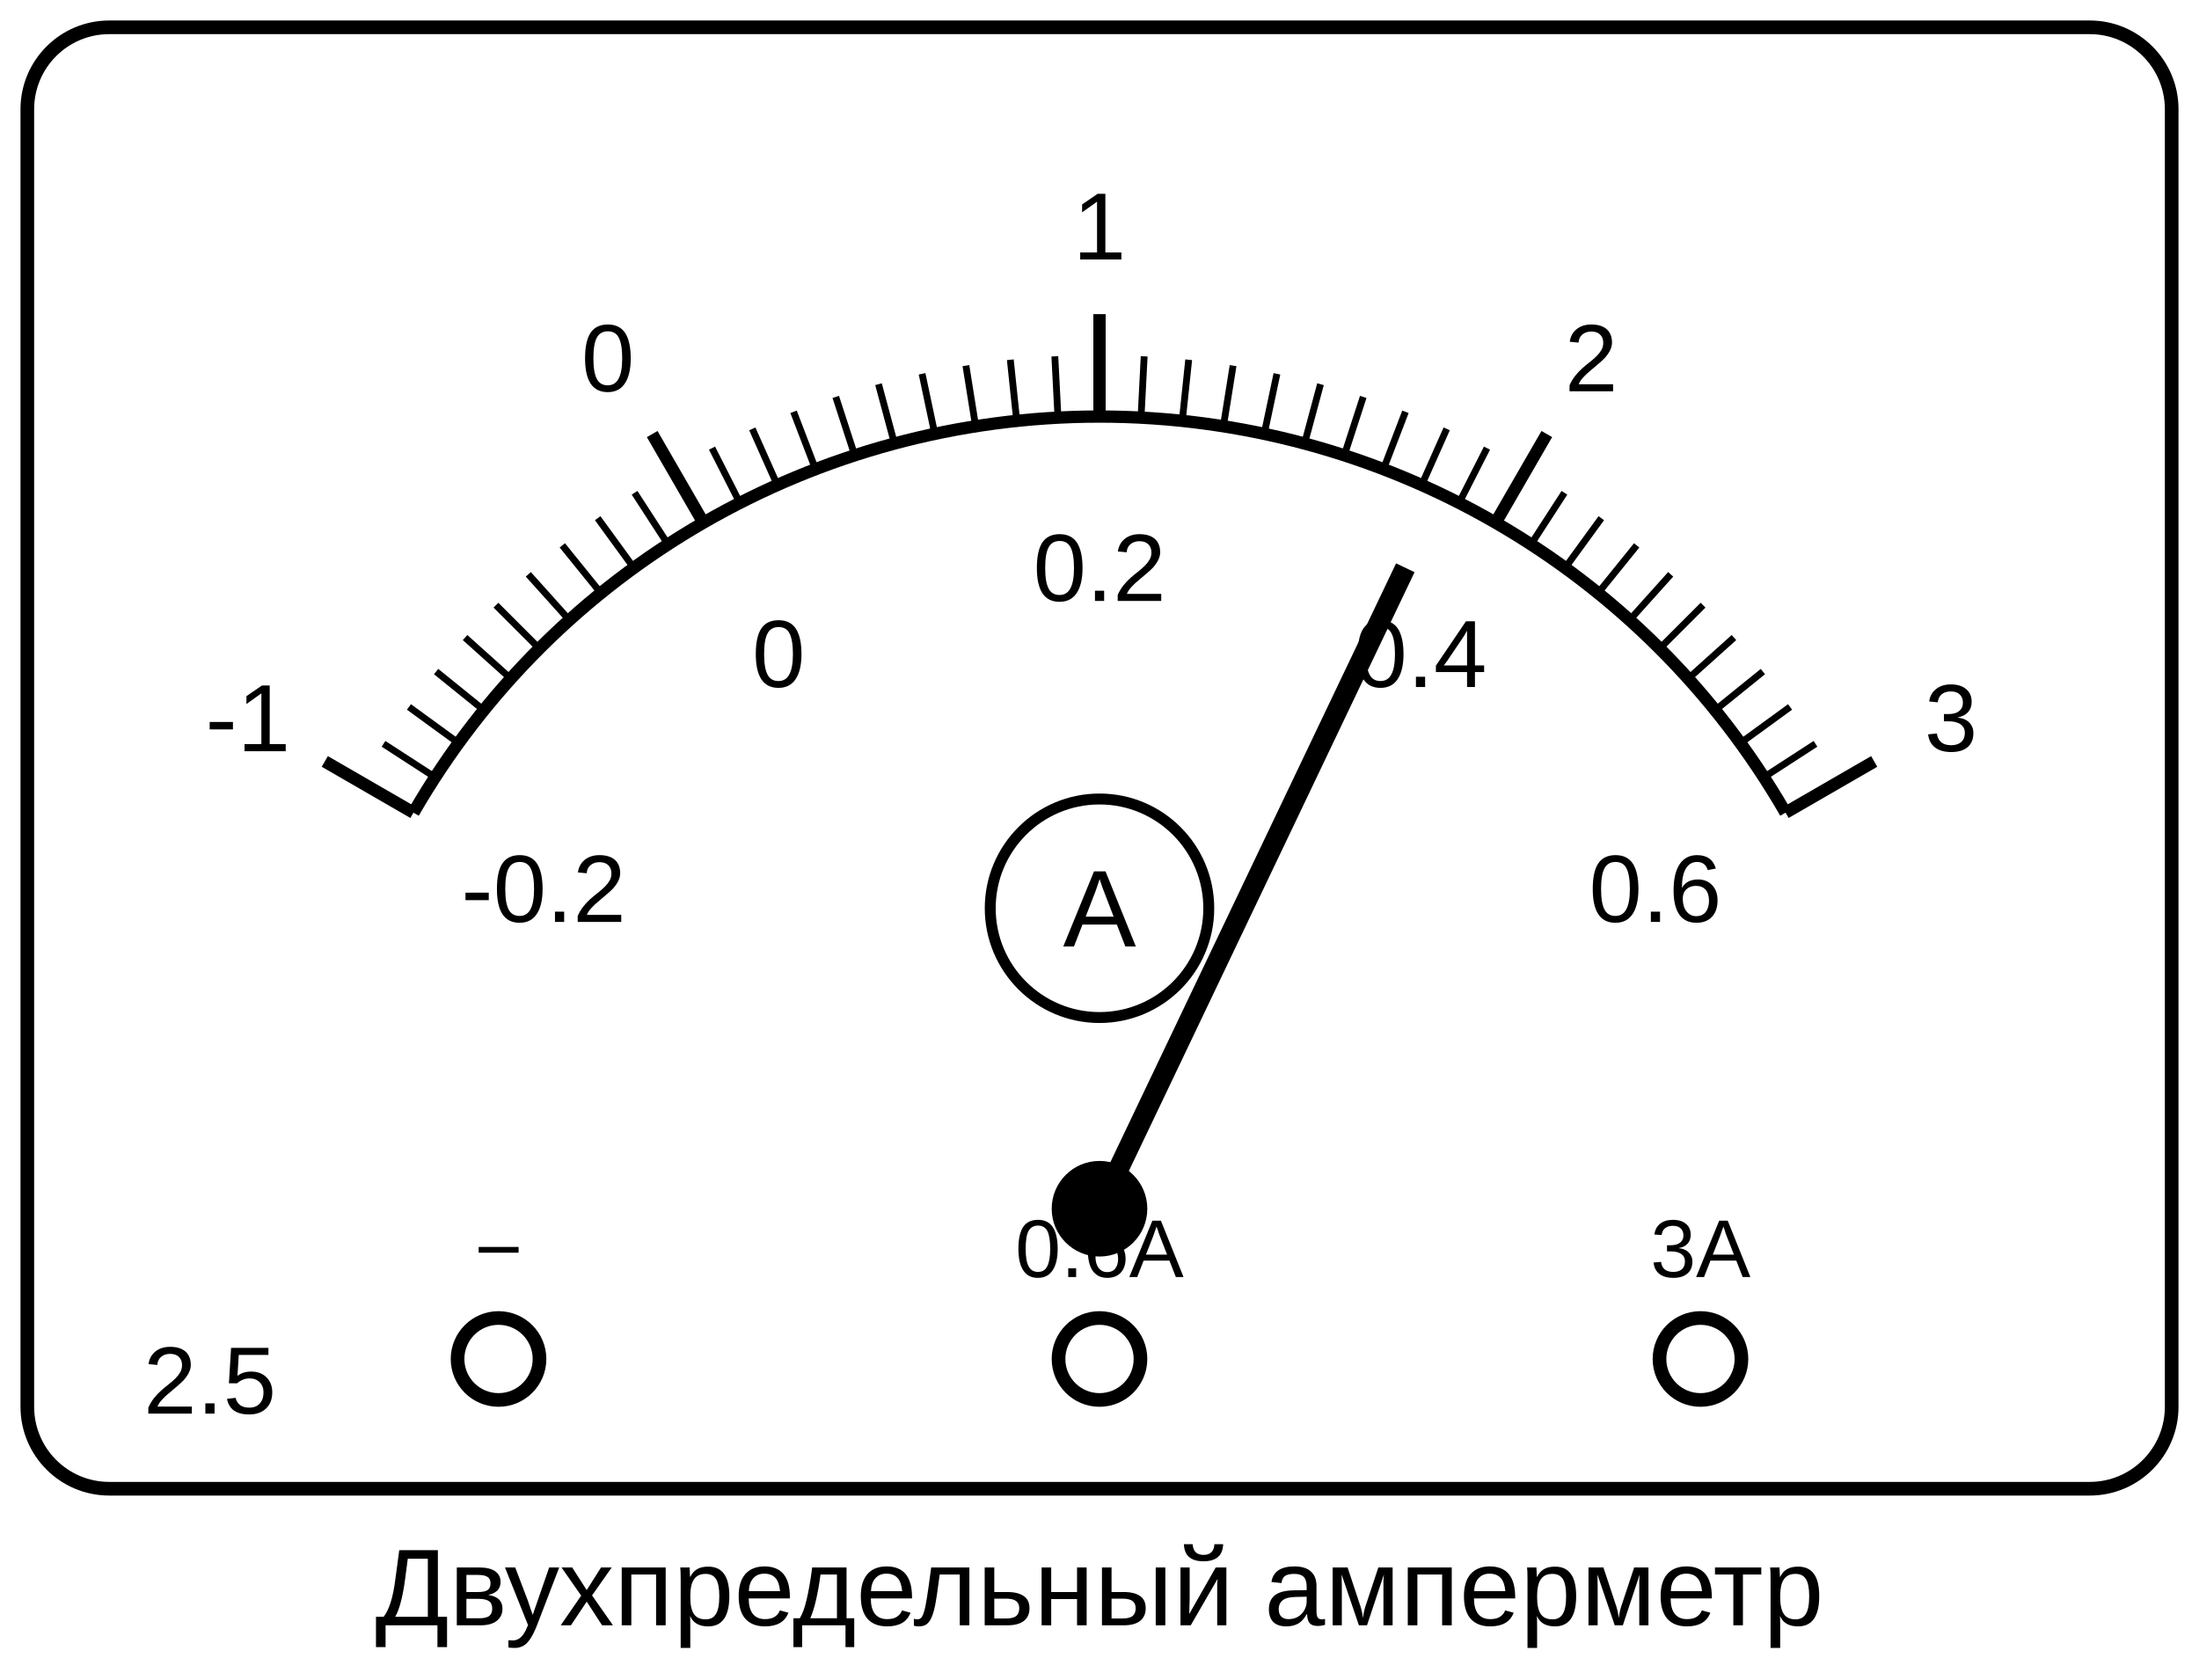
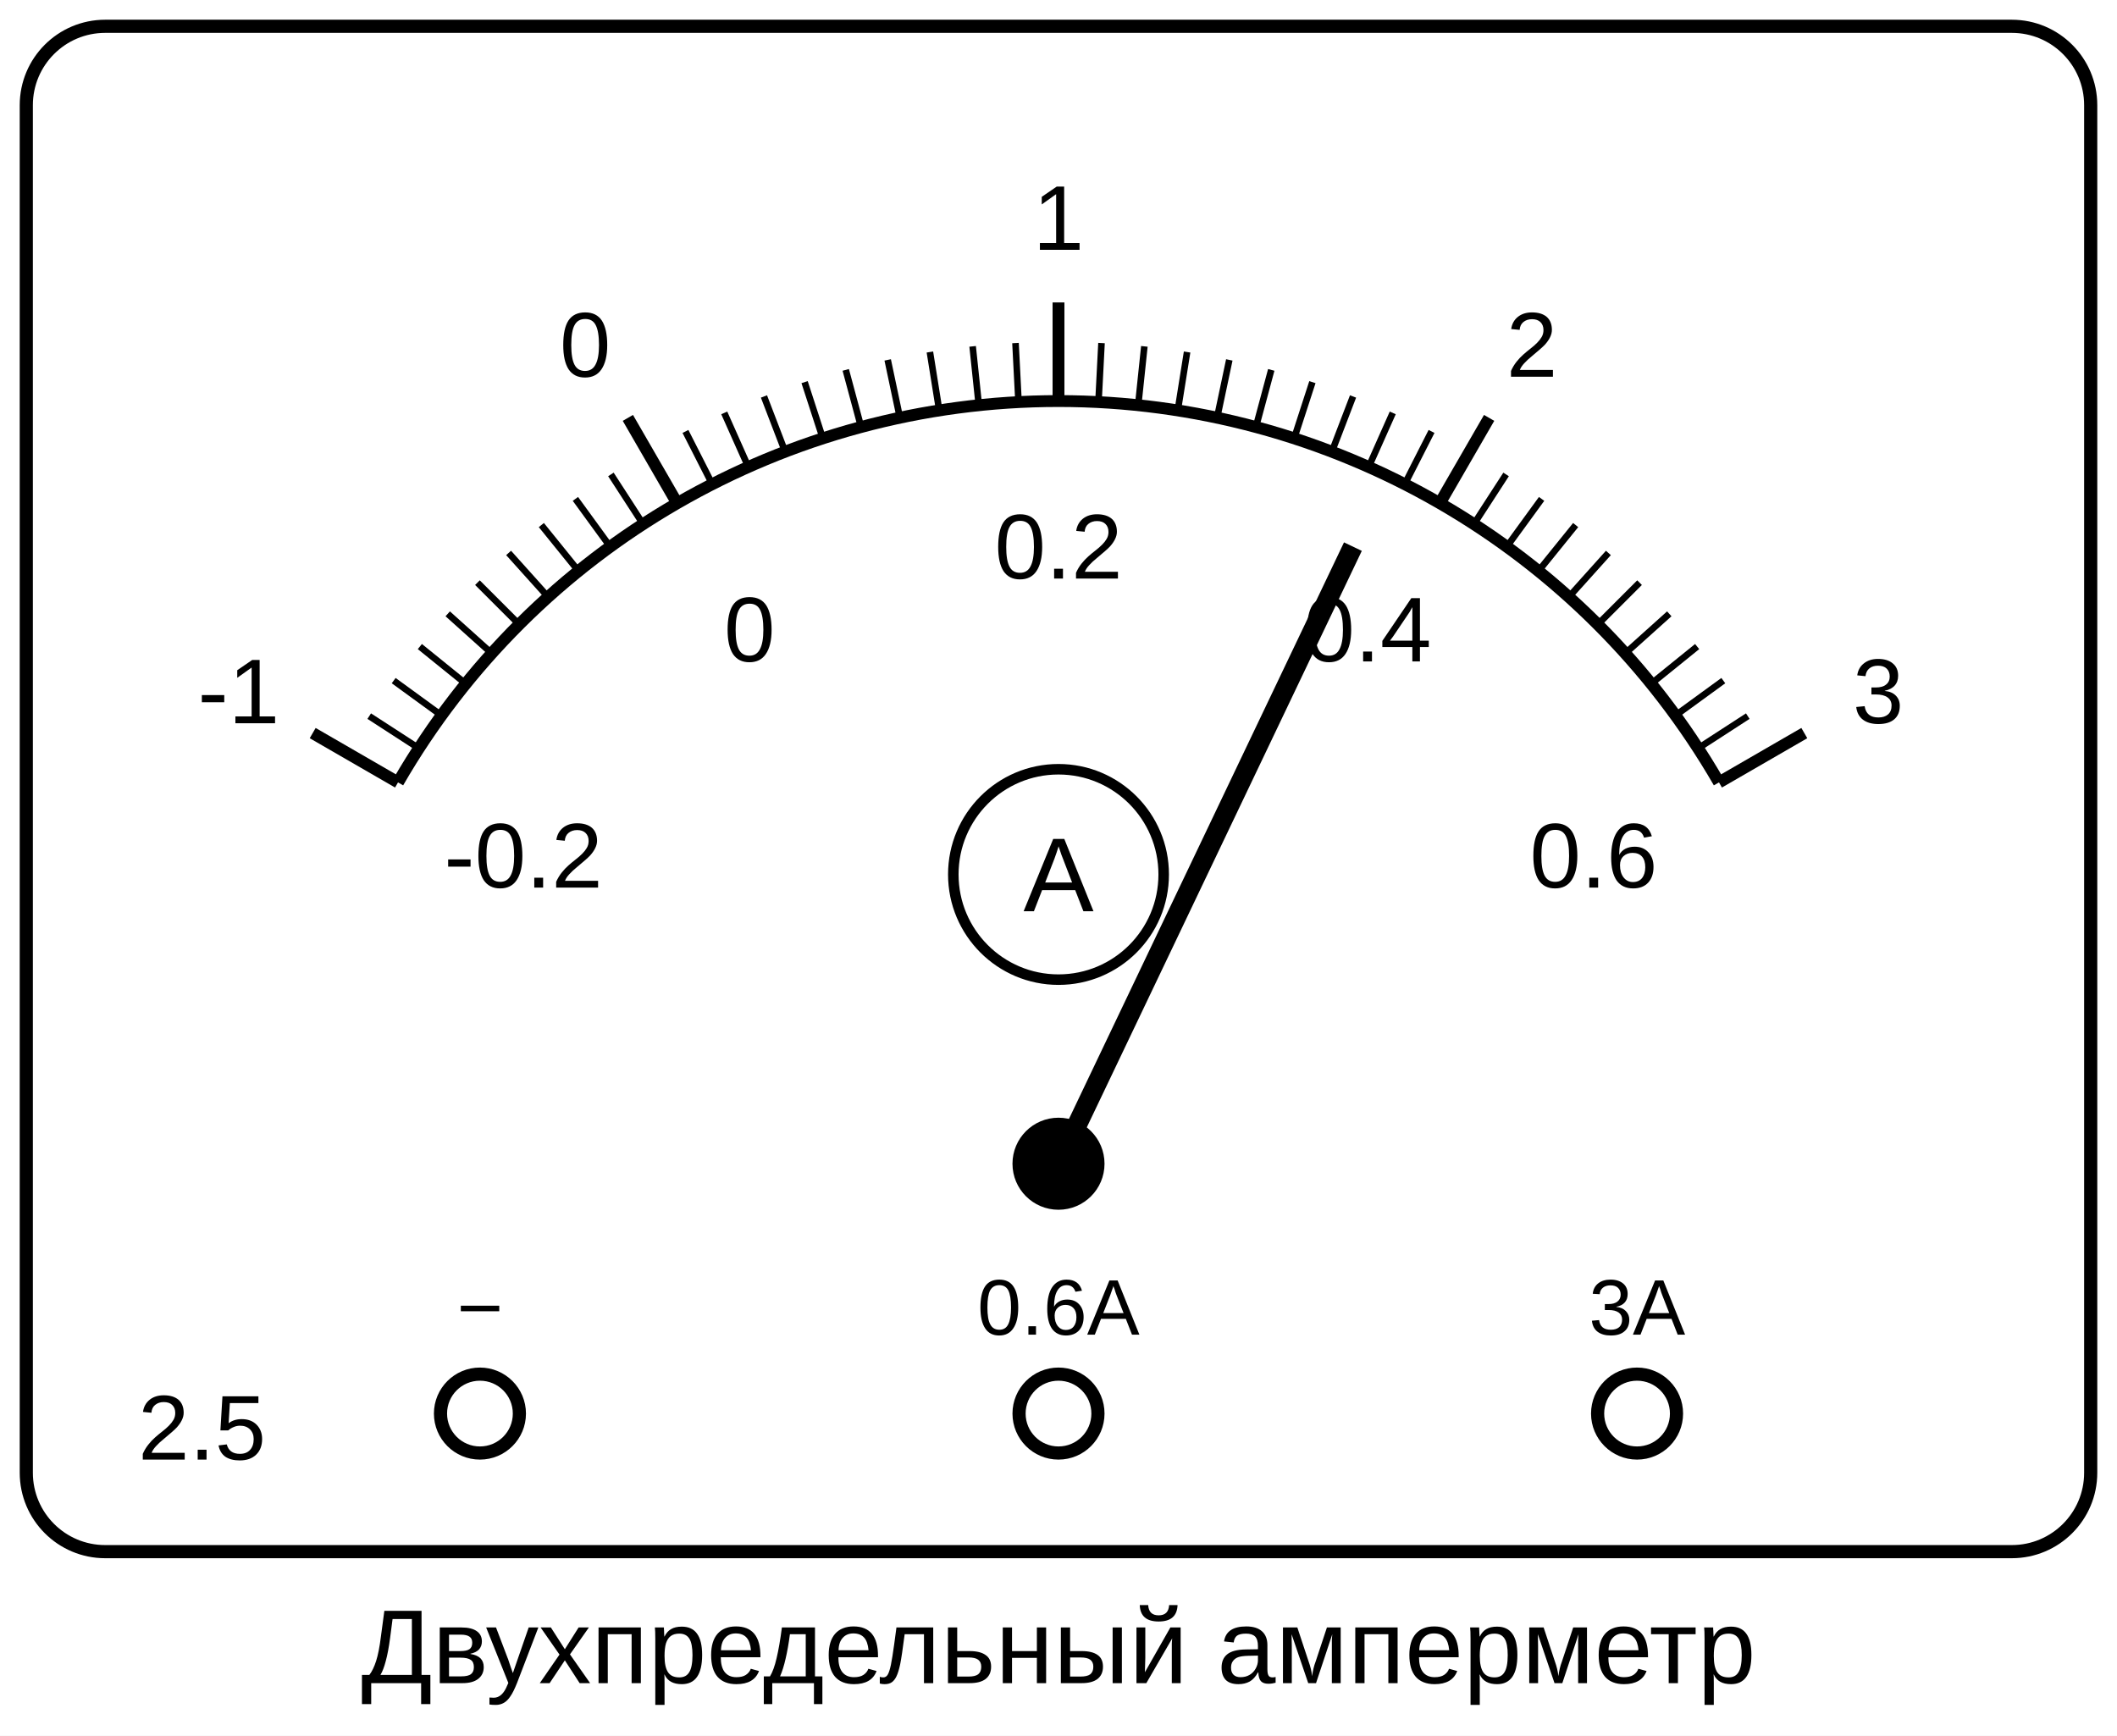
- <svg xmlns="http://www.w3.org/2000/svg" class="visual-svg" viewBox="-0.5 -0.5 161 123" font-family="PT Sans, Segoe UI, Verdana, Arial, sans-serif" width="241.5" height="184.5">
-   <rect x="-0.5" y="-0.5" width="161" height="123" fill="#fff" />
-   <rect x="1.5" y="1.5" width="157" height="107" rx="6" fill="#fff" stroke="#000" stroke-width="1" />
+ <svg xmlns="http://www.w3.org/2000/svg" class="visual-svg" viewBox="-0.5 -0.5 161 132" font-family="PT Sans, Segoe UI, Verdana, Arial, sans-serif" width="241.5" height="198">
+   <rect x="-0.5" y="-0.5" width="161" height="132" fill="#fff" />
+   <rect x="1.5" y="1.5" width="157" height="116" rx="6" fill="#fff" stroke="#000" stroke-width="1" />
  <path d="M29.77,59 A58,58 0 0 1 130.23,59" fill="none" stroke="#000" stroke-width="0.9" />
  <line x1="29.77" y1="59" x2="23.28" y2="55.25" fill="none" stroke="#000" stroke-width="0.9" />
  <text x="17.65" y="54.5" text-anchor="middle" fill="#000" font-size="7">-1</text>
  <line x1="31.36" y1="56.41" x2="27.58" y2="53.96" fill="none" stroke="#000" stroke-width="0.5" />
  <line x1="33.08" y1="53.91" x2="29.44" y2="51.26" fill="none" stroke="#000" stroke-width="0.5" />
  <line x1="34.93" y1="51.5" x2="31.43" y2="48.67" fill="none" stroke="#000" stroke-width="0.5" />
  <line x1="36.9" y1="49.19" x2="33.55" y2="46.18" fill="none" stroke="#000" stroke-width="0.5" />
  <line x1="38.99" y1="46.99" x2="35.81" y2="43.81" fill="none" stroke="#000" stroke-width="0.5" />
  <line x1="41.19" y1="44.9" x2="38.18" y2="41.55" fill="none" stroke="#000" stroke-width="0.5" />
  <line x1="43.5" y1="42.93" x2="40.67" y2="39.43" fill="none" stroke="#000" stroke-width="0.5" />
  <line x1="45.91" y1="41.08" x2="43.26" y2="37.44" fill="none" stroke="#000" stroke-width="0.5" />
  <line x1="48.41" y1="39.36" x2="45.96" y2="35.58" fill="none" stroke="#000" stroke-width="0.5" />
  <line x1="51" y1="37.77" x2="47.25" y2="31.28" fill="none" stroke="#000" stroke-width="0.9" />
  <text x="44" y="28.15" text-anchor="middle" fill="#000" font-size="7">0</text>
  <line x1="53.67" y1="36.32" x2="51.63" y2="32.31" fill="none" stroke="#000" stroke-width="0.5" />
  <line x1="56.41" y1="35.01" x2="54.58" y2="30.9" fill="none" stroke="#000" stroke-width="0.5" />
  <line x1="59.21" y1="33.85" x2="57.6" y2="29.65" fill="none" stroke="#000" stroke-width="0.5" />
  <line x1="62.08" y1="32.84" x2="60.69" y2="28.56" fill="none" stroke="#000" stroke-width="0.5" />
  <line x1="64.99" y1="31.98" x2="63.82" y2="27.63" fill="none" stroke="#000" stroke-width="0.5" />
  <line x1="67.94" y1="31.27" x2="67.01" y2="26.87" fill="none" stroke="#000" stroke-width="0.5" />
  <line x1="70.93" y1="30.71" x2="70.22" y2="26.27" fill="none" stroke="#000" stroke-width="0.5" />
  <line x1="73.94" y1="30.32" x2="73.47" y2="25.84" fill="none" stroke="#000" stroke-width="0.5" />
  <line x1="76.96" y1="30.08" x2="76.73" y2="25.59" fill="none" stroke="#000" stroke-width="0.5" />
  <line x1="80" y1="30" x2="80" y2="22.5" fill="none" stroke="#000" stroke-width="0.9" />
  <text x="80" y="18.5" text-anchor="middle" fill="#000" font-size="7">1</text>
  <line x1="83.04" y1="30.08" x2="83.27" y2="25.59" fill="none" stroke="#000" stroke-width="0.5" />
  <line x1="86.06" y1="30.32" x2="86.53" y2="25.84" fill="none" stroke="#000" stroke-width="0.5" />
  <line x1="89.07" y1="30.71" x2="89.78" y2="26.27" fill="none" stroke="#000" stroke-width="0.5" />
  <line x1="92.06" y1="31.27" x2="92.99" y2="26.87" fill="none" stroke="#000" stroke-width="0.5" />
  <line x1="95.01" y1="31.98" x2="96.18" y2="27.63" fill="none" stroke="#000" stroke-width="0.5" />
  <line x1="97.92" y1="32.84" x2="99.31" y2="28.56" fill="none" stroke="#000" stroke-width="0.5" />
  <line x1="100.79" y1="33.85" x2="102.4" y2="29.65" fill="none" stroke="#000" stroke-width="0.5" />
  <line x1="103.59" y1="35.01" x2="105.42" y2="30.9" fill="none" stroke="#000" stroke-width="0.5" />
  <line x1="106.33" y1="36.32" x2="108.37" y2="32.31" fill="none" stroke="#000" stroke-width="0.5" />
  <line x1="109" y1="37.77" x2="112.75" y2="31.28" fill="none" stroke="#000" stroke-width="0.9" />
  <text x="116" y="28.15" text-anchor="middle" fill="#000" font-size="7">2</text>
  <line x1="111.59" y1="39.36" x2="114.04" y2="35.58" fill="none" stroke="#000" stroke-width="0.5" />
  <line x1="114.09" y1="41.08" x2="116.74" y2="37.44" fill="none" stroke="#000" stroke-width="0.5" />
  <line x1="116.5" y1="42.93" x2="119.33" y2="39.43" fill="none" stroke="#000" stroke-width="0.5" />
  <line x1="118.81" y1="44.9" x2="121.82" y2="41.55" fill="none" stroke="#000" stroke-width="0.5" />
  <line x1="121.01" y1="46.99" x2="124.19" y2="43.81" fill="none" stroke="#000" stroke-width="0.5" />
  <line x1="123.1" y1="49.19" x2="126.45" y2="46.18" fill="none" stroke="#000" stroke-width="0.5" />
  <line x1="125.07" y1="51.5" x2="128.57" y2="48.67" fill="none" stroke="#000" stroke-width="0.5" />
  <line x1="126.92" y1="53.91" x2="130.56" y2="51.26" fill="none" stroke="#000" stroke-width="0.5" />
  <line x1="128.64" y1="56.41" x2="132.42" y2="53.96" fill="none" stroke="#000" stroke-width="0.5" />
  <line x1="130.23" y1="59" x2="136.72" y2="55.25" fill="none" stroke="#000" stroke-width="0.9" />
  <text x="142.35" y="54.5" text-anchor="middle" fill="#000" font-size="7">3</text>
  <text x="39.3" y="67" text-anchor="middle" fill="#000" font-size="7">-0.2</text>
  <text x="56.5" y="49.8" text-anchor="middle" fill="#000" font-size="7">0</text>
  <text x="80" y="43.5" text-anchor="middle" fill="#000" font-size="7">0.2</text>
  <text x="103.5" y="49.8" text-anchor="middle" fill="#000" font-size="7">0.4</text>
  <text x="120.7" y="67" text-anchor="middle" fill="#000" font-size="7">0.6</text>
  <circle cx="80" cy="66" r="8" fill="#fff" stroke="#000" stroke-width="0.8" />
  <text x="80" y="68.8" text-anchor="middle" fill="#000" font-size="8">А</text>
  <line x1="80" y1="88" x2="102.39" y2="41.07" fill="none" stroke="#000" stroke-width="1.5" />
  <circle cx="80" cy="88" r="3.5" fill="#000" />
-   <text x="10" y="103" fill="#000" font-size="7">2.5</text>
-   <circle cx="36" cy="99" r="3" fill="#fff" stroke="#000" stroke-width="1" />
-   <text x="36" y="93" text-anchor="middle" fill="#000" font-size="6">−</text>
-   <circle cx="80" cy="99" r="3" fill="#fff" stroke="#000" stroke-width="1" />
-   <text x="80" y="93" text-anchor="middle" fill="#000" font-size="6">0.6А</text>
-   <circle cx="124" cy="99" r="3" fill="#fff" stroke="#000" stroke-width="1" />
-   <text x="124" y="93" text-anchor="middle" fill="#000" font-size="6">3А</text>
-   <text x="80" y="118.5" text-anchor="middle" fill="#000" font-size="8">Двухпредельный амперметр</text>
+   <text x="10" y="110.5" fill="#000" font-size="7">2.5</text>
+   <circle cx="36" cy="107" r="3" fill="#fff" stroke="#000" stroke-width="1" />
+   <text x="36" y="101" text-anchor="middle" fill="#000" font-size="6">−</text>
+   <circle cx="80" cy="107" r="3" fill="#fff" stroke="#000" stroke-width="1" />
+   <text x="80" y="101" text-anchor="middle" fill="#000" font-size="6">0.6А</text>
+   <circle cx="124" cy="107" r="3" fill="#fff" stroke="#000" stroke-width="1" />
+   <text x="124" y="101" text-anchor="middle" fill="#000" font-size="6">3А</text>
+   <text x="80" y="127.5" text-anchor="middle" fill="#000" font-size="8">Двухпредельный амперметр</text>
</svg>
